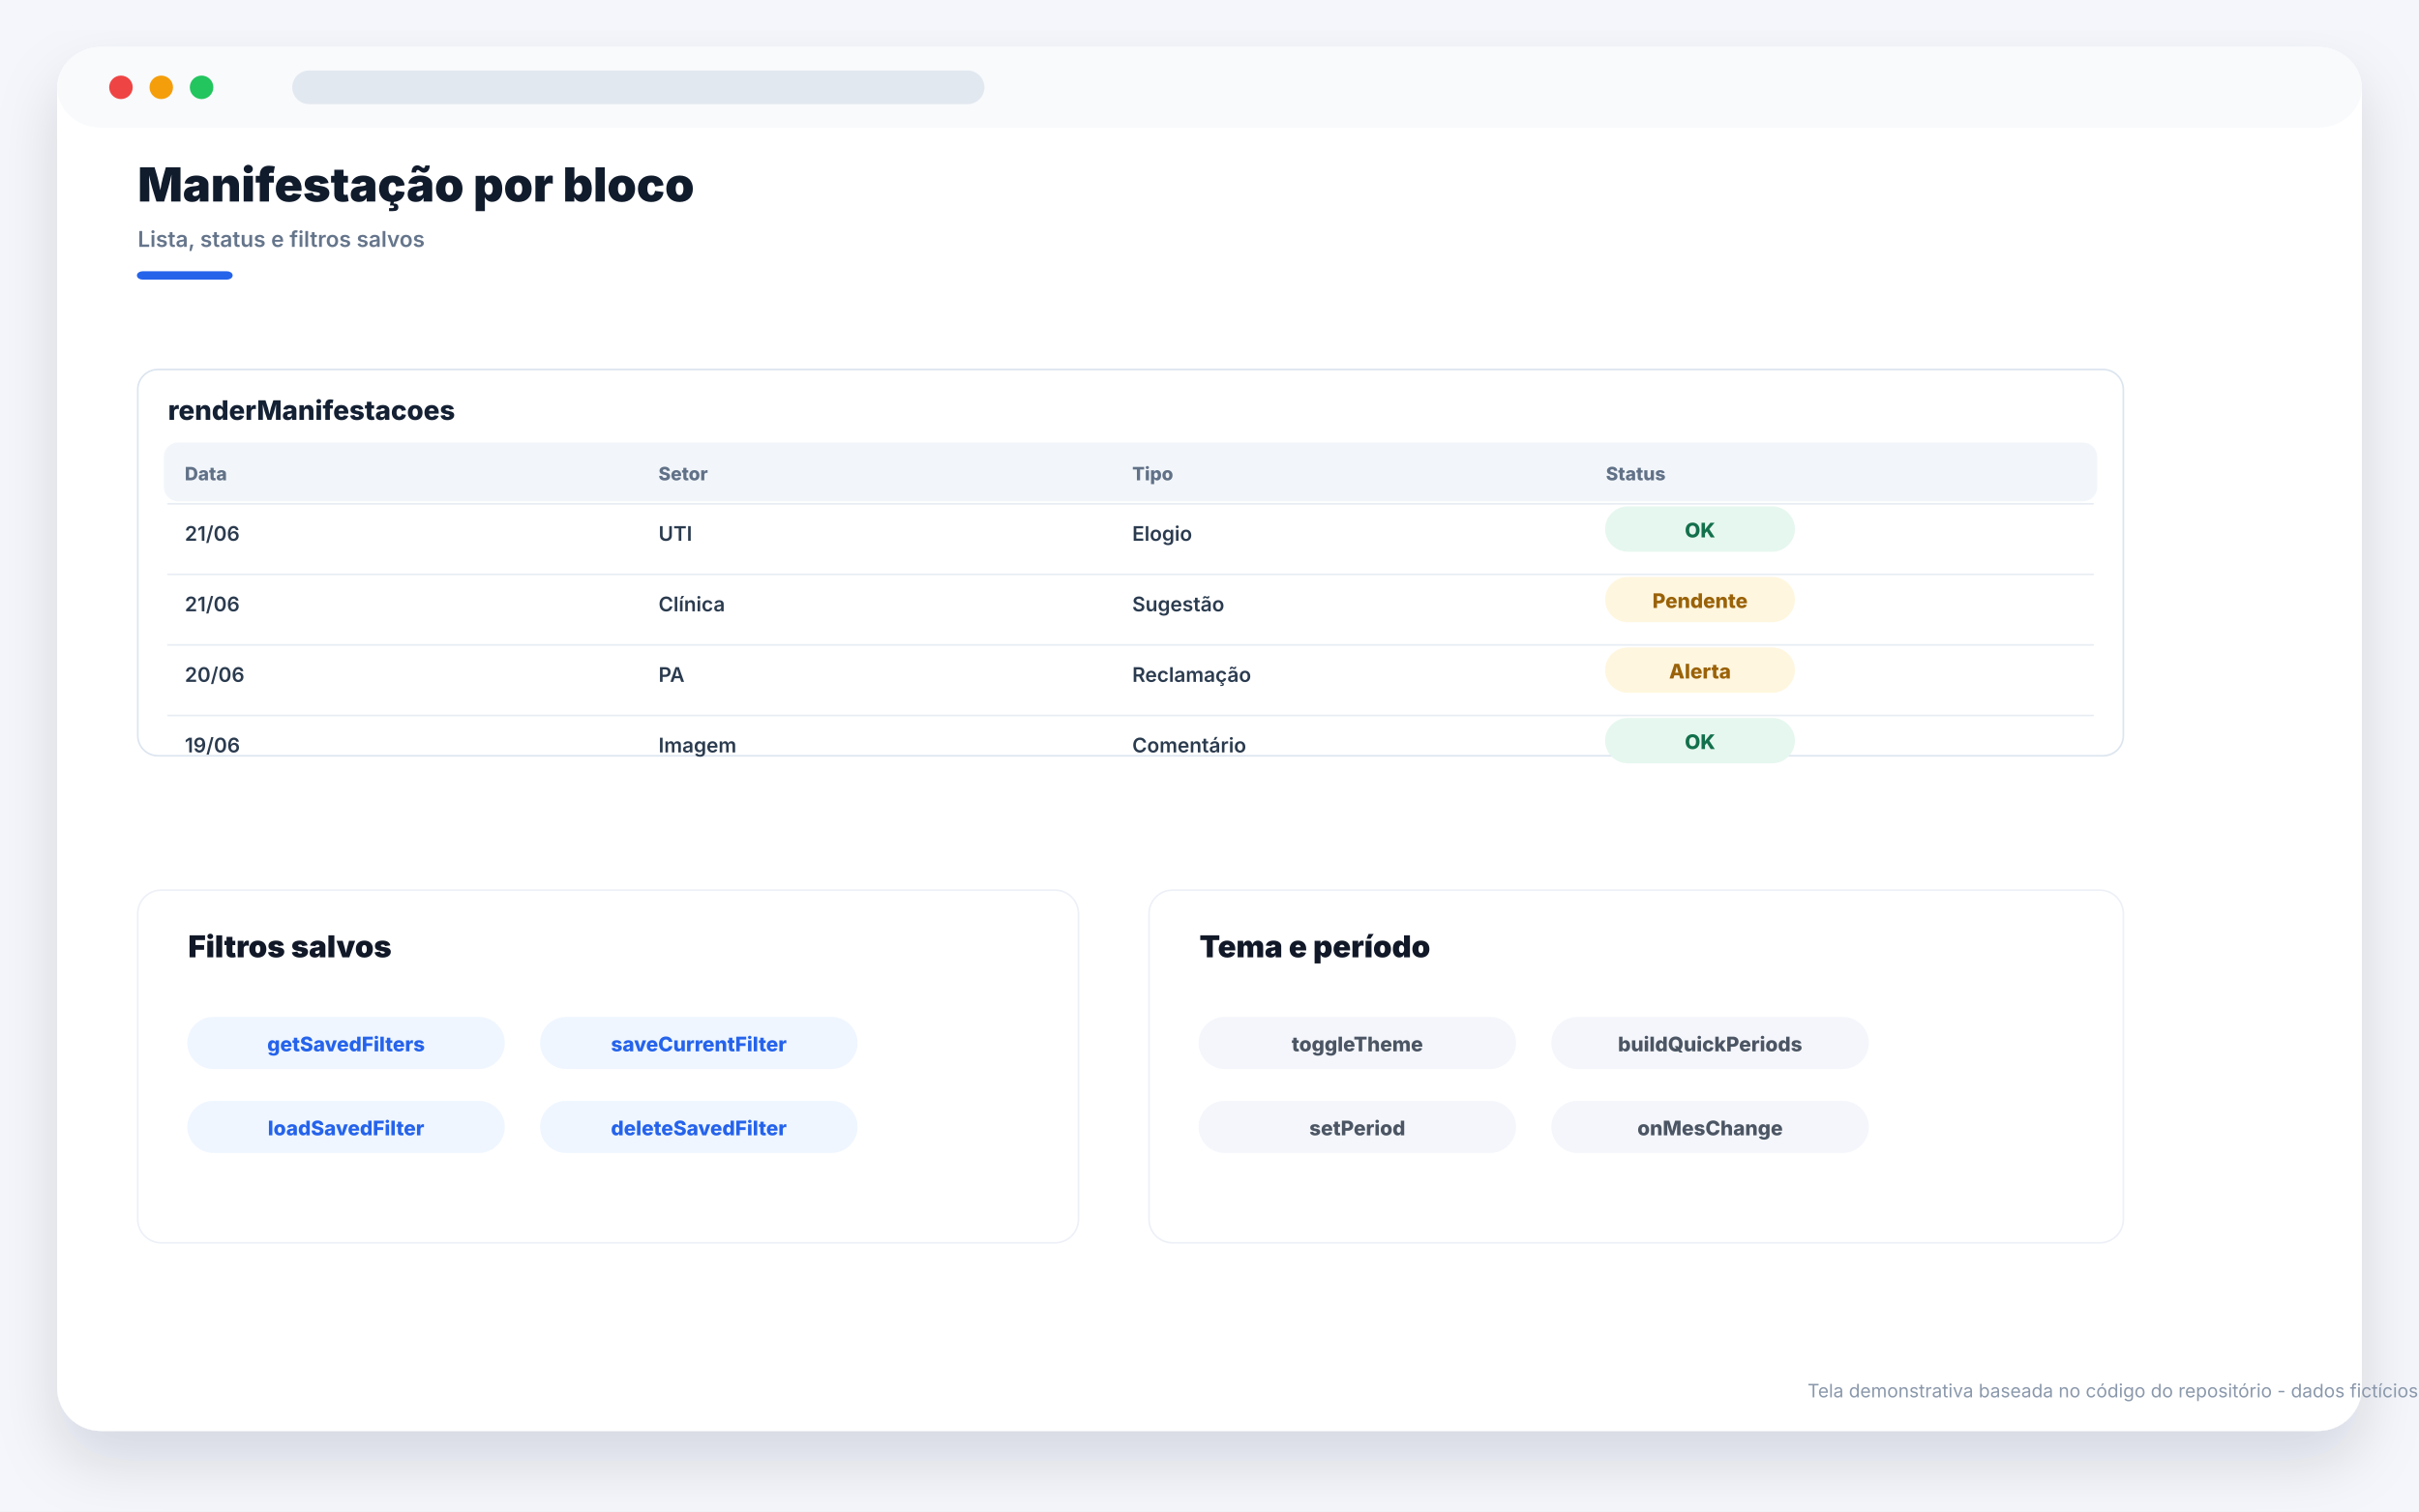
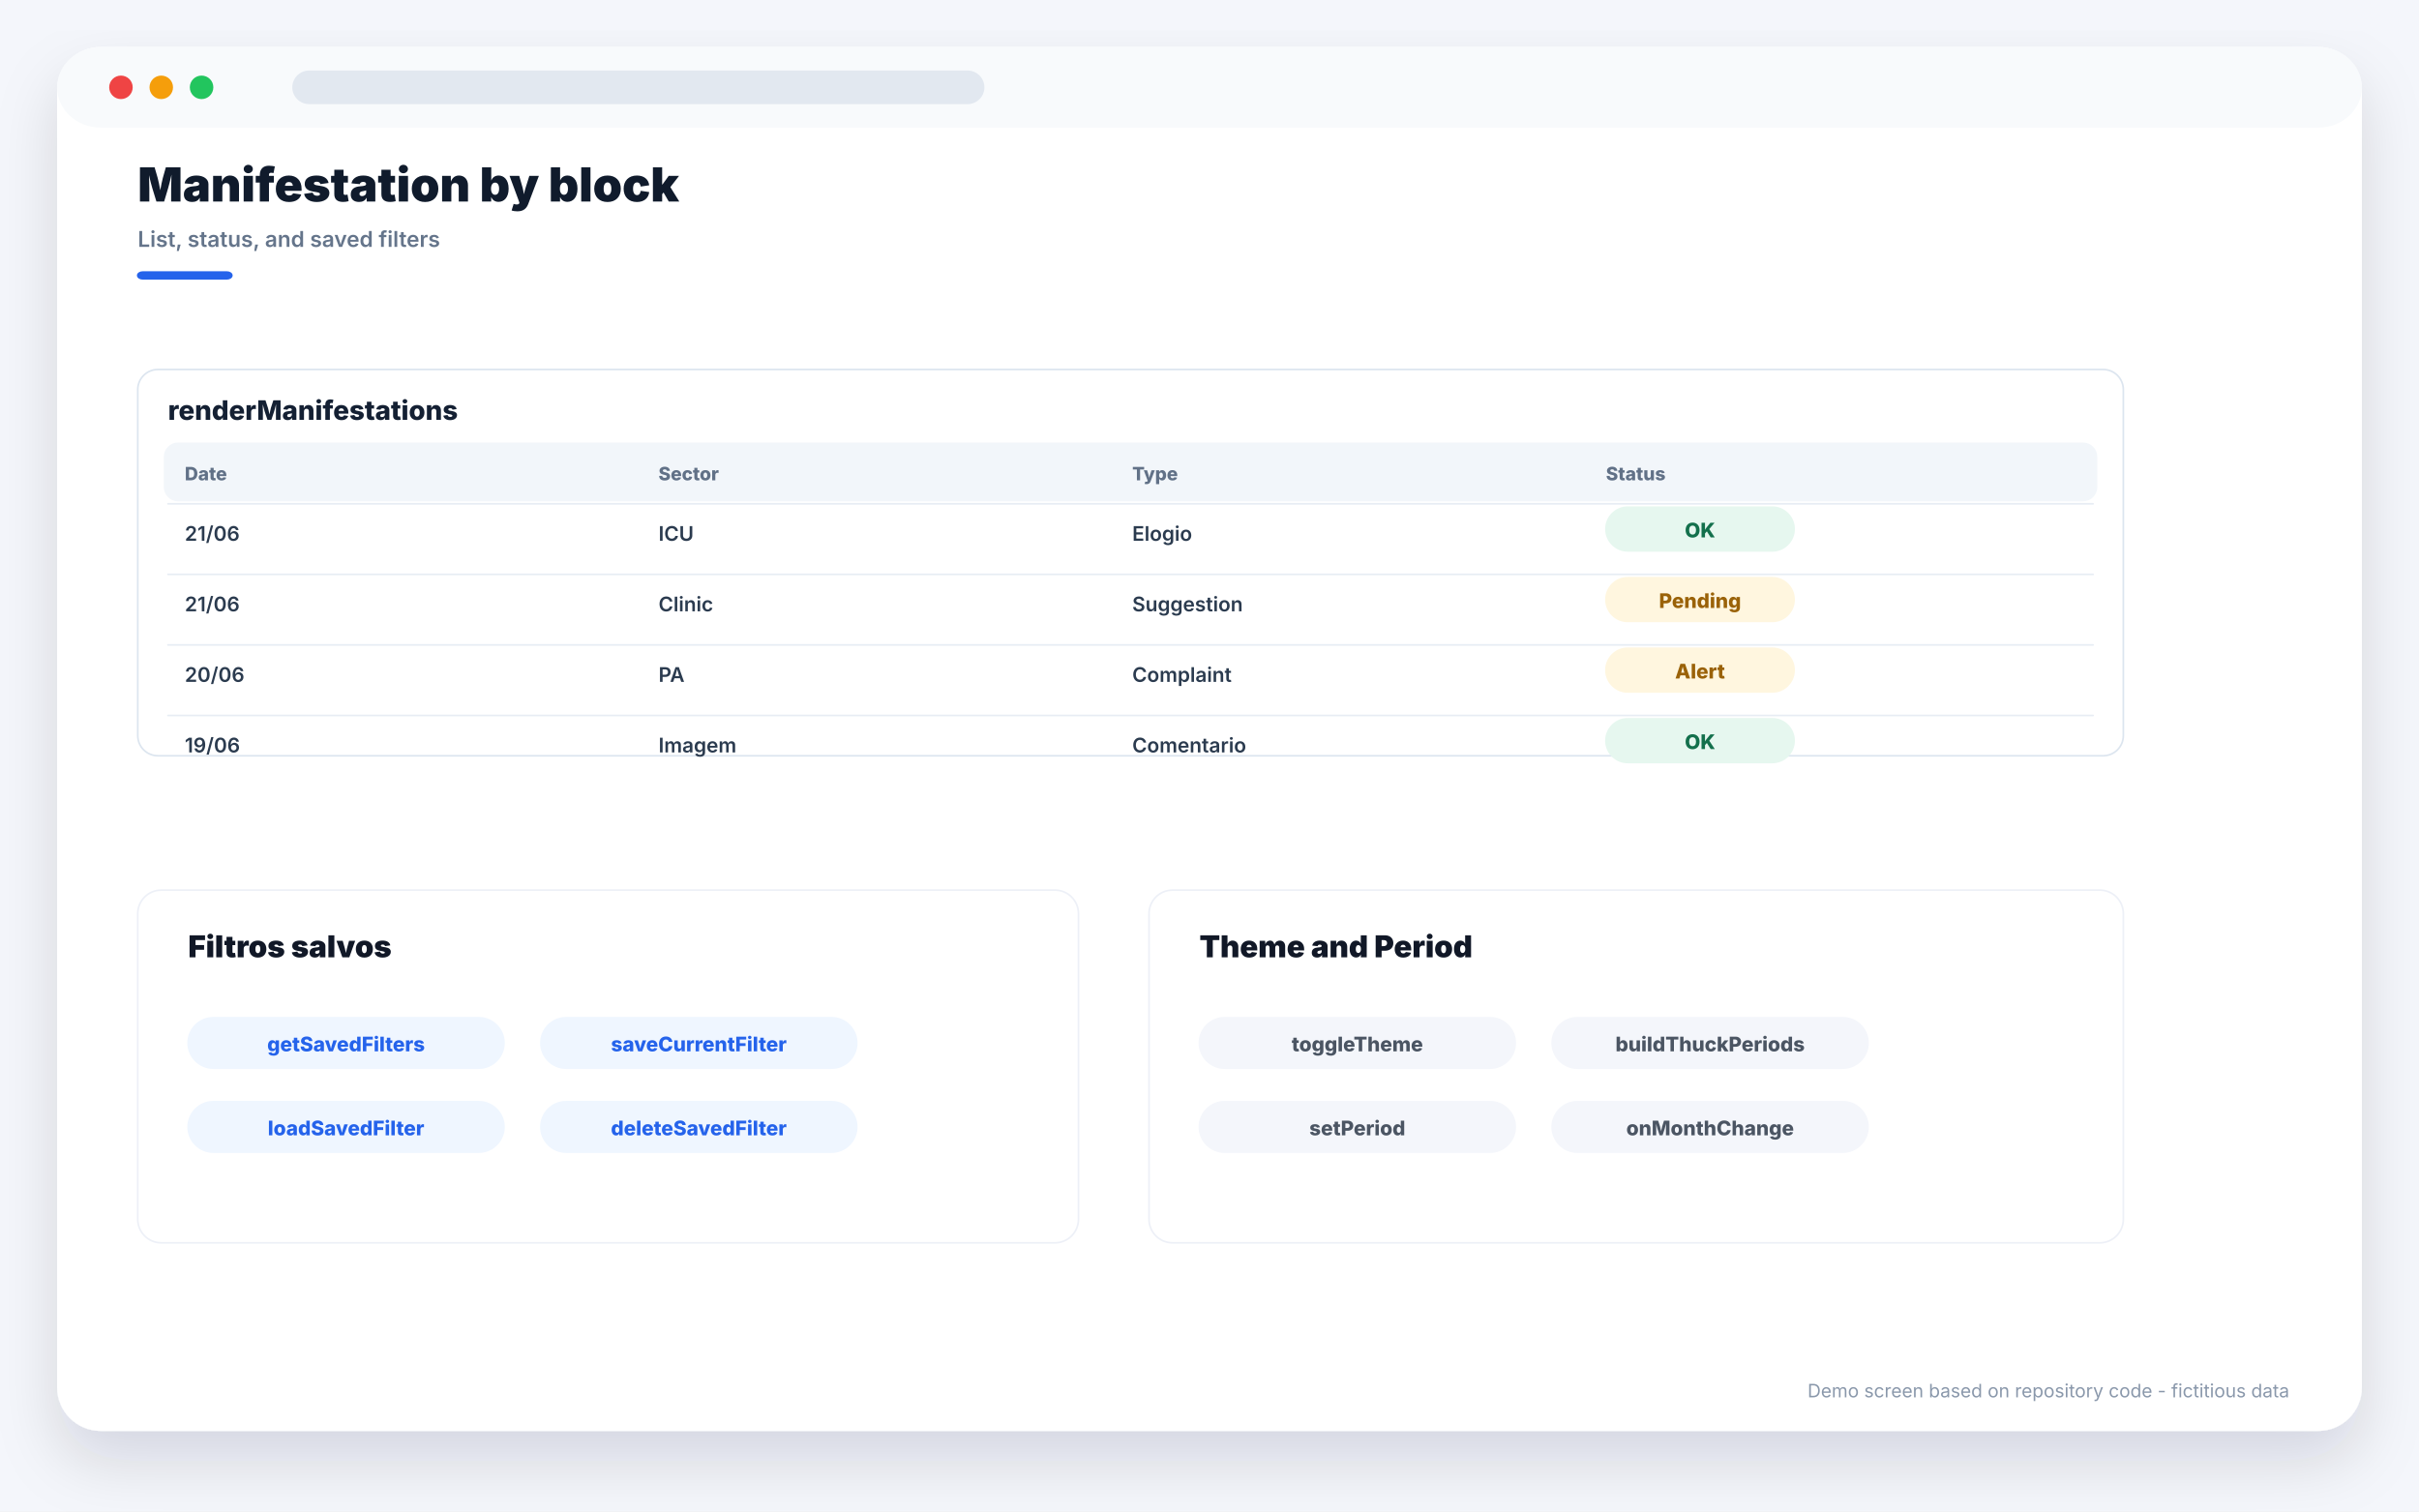
<svg xmlns="http://www.w3.org/2000/svg" width="1440" height="900" viewBox="0 0 1440 900" role="img">
  <defs>
    <filter id="shadow" x="-15%" y="-15%" width="130%" height="130%">
      <feDropShadow dx="0" dy="18" stdDeviation="18" flood-color="#0f172a" flood-opacity=".13" />
    </filter>
-     <style>.ui{font-family:Inter,Segoe UI,Arial,sans-serif;letter-spacing:0}</style>
+     <style>.ui{font-family:Inter,Monoe UI,Arial,sans-serif;letter-spacing:0}</style>
  </defs>
  <rect width="1440" height="900" fill="#f4f6fb" />
  <rect x="34" y="28" width="1372" height="824" rx="26" fill="#ffffff" filter="url(#shadow)" />
  <rect x="34" y="28" width="1372" height="48" rx="26" fill="#f8fafc" />
  <circle cx="72" cy="52" r="7" fill="#ef4444" />
  <circle cx="96" cy="52" r="7" fill="#f59e0b" />
  <circle cx="120" cy="52" r="7" fill="#22c55e" />
  <rect x="174" y="42" width="412" height="20" rx="10" fill="#e2e8f0" />
-   <text x="82" y="120" class="ui" font-size="28" font-weight="850" fill="#101b2c">Manifestação por bloco</text>
-   <text x="82" y="147" class="ui" font-size="13" font-weight="600" fill="#65758b">Lista, status e filtros salvos</text>
+   <text x="82" y="120" class="ui" font-size="28" font-weight="850" fill="#101b2c">Manifestation by block</text>
+   <text x="82" y="147" class="ui" font-size="13" font-weight="600" fill="#65758b">List, status, and saved filters</text>
  <rect x="82" y="162" width="56" height="4" rx="3" fill="#2563eb" stroke="#2563eb" />
  <rect x="82" y="220" width="1182" height="230" rx="12" fill="#ffffff" stroke="#dce5ef" />
-   <text x="100" y="250" class="ui" font-size="16" font-weight="800" fill="#142033">renderManifestacoes</text>
+   <text x="100" y="250" class="ui" font-size="16" font-weight="800" fill="#142033">renderManifestations</text>
  <rect x="98" y="264" width="1150" height="34" rx="8" fill="#f2f6fa" stroke="#f2f6fa" />
-   <text x="110" y="286" class="ui" font-size="11" font-weight="800" fill="#617187">Data</text>
-   <text x="392" y="286" class="ui" font-size="11" font-weight="800" fill="#617187">Setor</text>
-   <text x="674" y="286" class="ui" font-size="11" font-weight="800" fill="#617187">Tipo</text>
+   <text x="110" y="286" class="ui" font-size="11" font-weight="800" fill="#617187">Date</text>
+   <text x="392" y="286" class="ui" font-size="11" font-weight="800" fill="#617187">Sector</text>
+   <text x="674" y="286" class="ui" font-size="11" font-weight="800" fill="#617187">Type</text>
  <text x="956" y="286" class="ui" font-size="11" font-weight="800" fill="#617187">Status</text>
  <line x1="100" y1="300" x2="1246" y2="300" stroke="#e7edf4" stroke-width="1" stroke-linecap="round" />
  <text x="110" y="322" class="ui" font-size="12" font-weight="600" fill="#2b3b4f">21/06</text>
-   <text x="392" y="322" class="ui" font-size="12" font-weight="600" fill="#2b3b4f">UTI</text>
+   <text x="392" y="322" class="ui" font-size="12" font-weight="600" fill="#2b3b4f">ICU</text>
  <text x="674" y="322" class="ui" font-size="12" font-weight="600" fill="#2b3b4f">Elogio</text>
  <rect x="956" y="302" width="112" height="26" rx="13" fill="#e6f7ef" stroke="#e6f7ef" />
  <text x="1012" y="320" class="ui" font-size="12" font-weight="800" fill="#13704c" text-anchor="middle">OK</text>
  <line x1="100" y1="342" x2="1246" y2="342" stroke="#e7edf4" stroke-width="1" stroke-linecap="round" />
  <text x="110" y="364" class="ui" font-size="12" font-weight="600" fill="#2b3b4f">21/06</text>
-   <text x="392" y="364" class="ui" font-size="12" font-weight="600" fill="#2b3b4f">Clínica</text>
-   <text x="674" y="364" class="ui" font-size="12" font-weight="600" fill="#2b3b4f">Sugestão</text>
+   <text x="392" y="364" class="ui" font-size="12" font-weight="600" fill="#2b3b4f">Clinic</text>
+   <text x="674" y="364" class="ui" font-size="12" font-weight="600" fill="#2b3b4f">Suggestion</text>
  <rect x="956" y="344" width="112" height="26" rx="13" fill="#fff6df" stroke="#fff6df" />
-   <text x="1012" y="362" class="ui" font-size="12" font-weight="800" fill="#9a6208" text-anchor="middle">Pendente</text>
+   <text x="1012" y="362" class="ui" font-size="12" font-weight="800" fill="#9a6208" text-anchor="middle">Pending</text>
  <line x1="100" y1="384" x2="1246" y2="384" stroke="#e7edf4" stroke-width="1" stroke-linecap="round" />
  <text x="110" y="406" class="ui" font-size="12" font-weight="600" fill="#2b3b4f">20/06</text>
  <text x="392" y="406" class="ui" font-size="12" font-weight="600" fill="#2b3b4f">PA</text>
-   <text x="674" y="406" class="ui" font-size="12" font-weight="600" fill="#2b3b4f">Reclamação</text>
+   <text x="674" y="406" class="ui" font-size="12" font-weight="600" fill="#2b3b4f">Complaint</text>
  <rect x="956" y="386" width="112" height="26" rx="13" fill="#fff6df" stroke="#fff6df" />
-   <text x="1012" y="404" class="ui" font-size="12" font-weight="800" fill="#9a6208" text-anchor="middle">Alerta</text>
+   <text x="1012" y="404" class="ui" font-size="12" font-weight="800" fill="#9a6208" text-anchor="middle">Alert</text>
  <line x1="100" y1="426" x2="1246" y2="426" stroke="#e7edf4" stroke-width="1" stroke-linecap="round" />
  <text x="110" y="448" class="ui" font-size="12" font-weight="600" fill="#2b3b4f">19/06</text>
  <text x="392" y="448" class="ui" font-size="12" font-weight="600" fill="#2b3b4f">Imagem</text>
-   <text x="674" y="448" class="ui" font-size="12" font-weight="600" fill="#2b3b4f">Comentário</text>
+   <text x="674" y="448" class="ui" font-size="12" font-weight="600" fill="#2b3b4f">Comentario</text>
  <rect x="956" y="428" width="112" height="26" rx="13" fill="#e6f7ef" stroke="#e6f7ef" />
  <text x="1012" y="446" class="ui" font-size="12" font-weight="800" fill="#13704c" text-anchor="middle">OK</text>
  <rect x="82" y="530" width="560" height="210" rx="14" fill="#ffffff" stroke="#edf0f7" />
  <text x="112" y="570" class="ui" font-size="18" font-weight="850" fill="#111827">Filtros salvos</text>
  <rect x="112" y="606" width="188" height="30" rx="15" fill="#eff6ff" stroke="#eff6ff" />
  <text x="206" y="626" class="ui" font-size="12" font-weight="800" fill="#2563eb" text-anchor="middle">getSavedFilters</text>
  <rect x="322" y="606" width="188" height="30" rx="15" fill="#eff6ff" stroke="#eff6ff" />
  <text x="416" y="626" class="ui" font-size="12" font-weight="800" fill="#2563eb" text-anchor="middle">saveCurrentFilter</text>
  <rect x="112" y="656" width="188" height="30" rx="15" fill="#eff6ff" stroke="#eff6ff" />
  <text x="206" y="676" class="ui" font-size="12" font-weight="800" fill="#2563eb" text-anchor="middle">loadSavedFilter</text>
  <rect x="322" y="656" width="188" height="30" rx="15" fill="#eff6ff" stroke="#eff6ff" />
  <text x="416" y="676" class="ui" font-size="12" font-weight="800" fill="#2563eb" text-anchor="middle">deleteSavedFilter</text>
  <rect x="684" y="530" width="580" height="210" rx="14" fill="#ffffff" stroke="#edf0f7" />
-   <text x="714" y="570" class="ui" font-size="18" font-weight="850" fill="#111827">Tema e período</text>
+   <text x="714" y="570" class="ui" font-size="18" font-weight="850" fill="#111827">Theme and Period</text>
  <rect x="714" y="606" width="188" height="30" rx="15" fill="#f4f6fb" stroke="#f4f6fb" />
  <text x="808" y="626" class="ui" font-size="12" font-weight="800" fill="#4b5563" text-anchor="middle">toggleTheme</text>
  <rect x="924" y="606" width="188" height="30" rx="15" fill="#f4f6fb" stroke="#f4f6fb" />
-   <text x="1018" y="626" class="ui" font-size="12" font-weight="800" fill="#4b5563" text-anchor="middle">buildQuickPeriods</text>
+   <text x="1018" y="626" class="ui" font-size="12" font-weight="800" fill="#4b5563" text-anchor="middle">buildThuckPeriods</text>
  <rect x="714" y="656" width="188" height="30" rx="15" fill="#f4f6fb" stroke="#f4f6fb" />
  <text x="808" y="676" class="ui" font-size="12" font-weight="800" fill="#4b5563" text-anchor="middle">setPeriod</text>
  <rect x="924" y="656" width="188" height="30" rx="15" fill="#f4f6fb" stroke="#f4f6fb" />
-   <text x="1018" y="676" class="ui" font-size="12" font-weight="800" fill="#4b5563" text-anchor="middle">onMesChange</text>
-   <text x="1076" y="832" class="ui" font-size="11" fill="#8a98ab">Tela demonstrativa baseada no código do repositório - dados fictícios</text>
+   <text x="1018" y="676" class="ui" font-size="12" font-weight="800" fill="#4b5563" text-anchor="middle">onMonthChange</text>
+   <text x="1076" y="832" class="ui" font-size="11" fill="#8a98ab">Demo screen based on repository code - fictitious data</text>
</svg>
